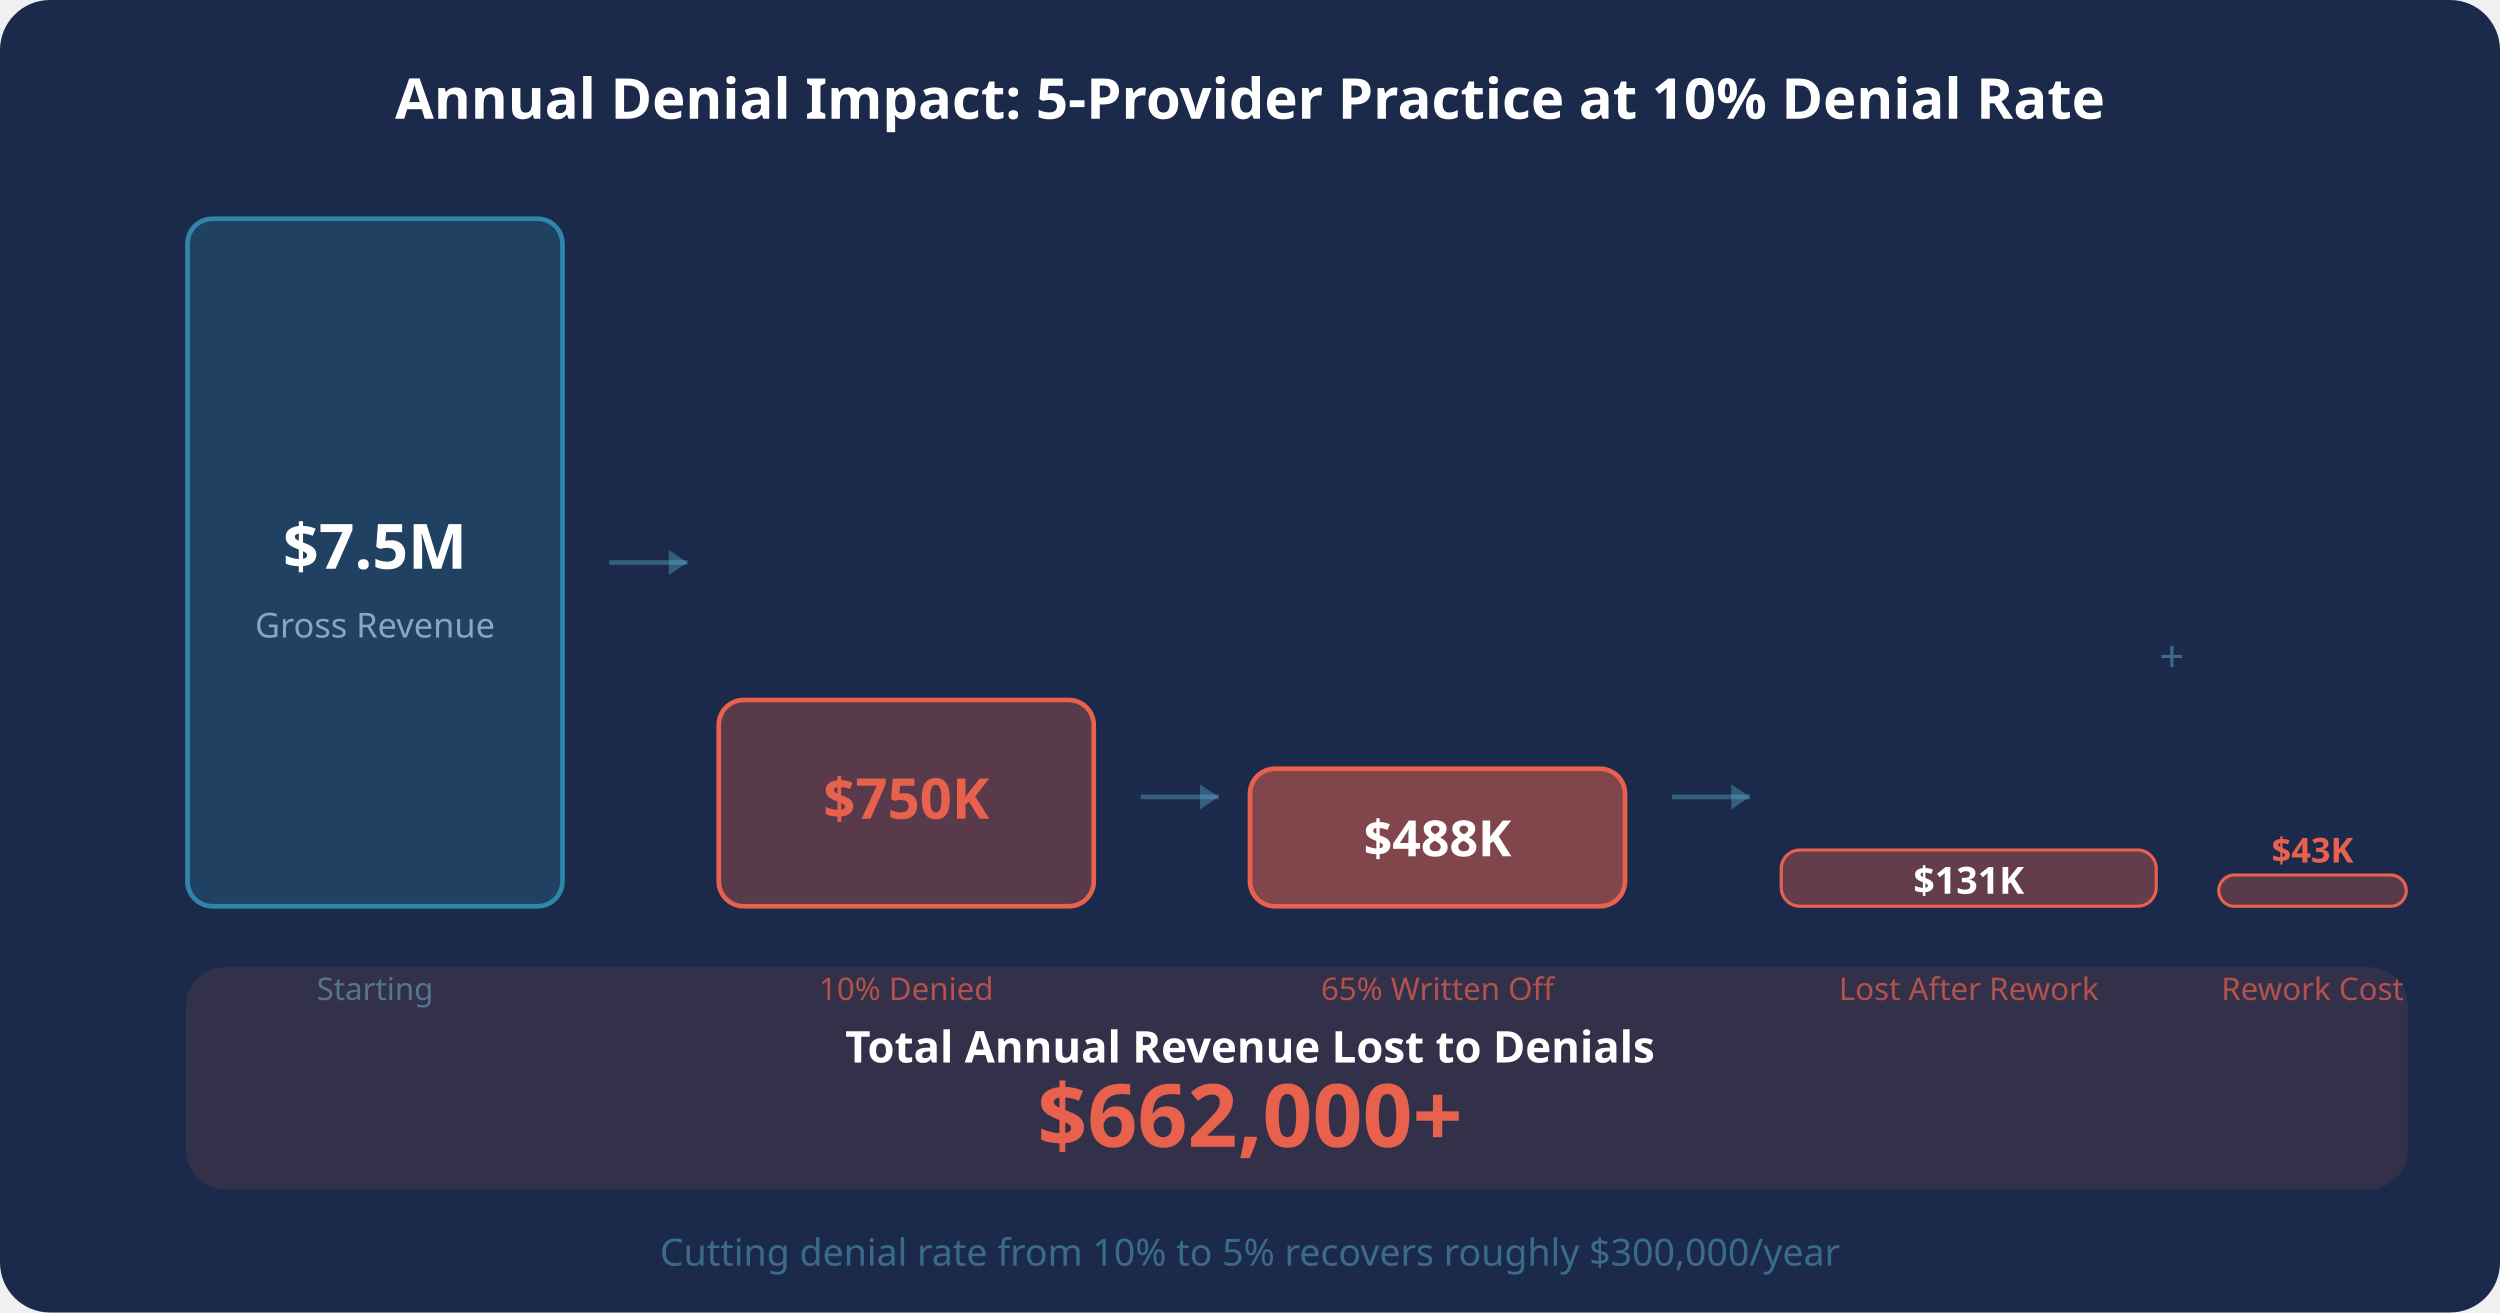
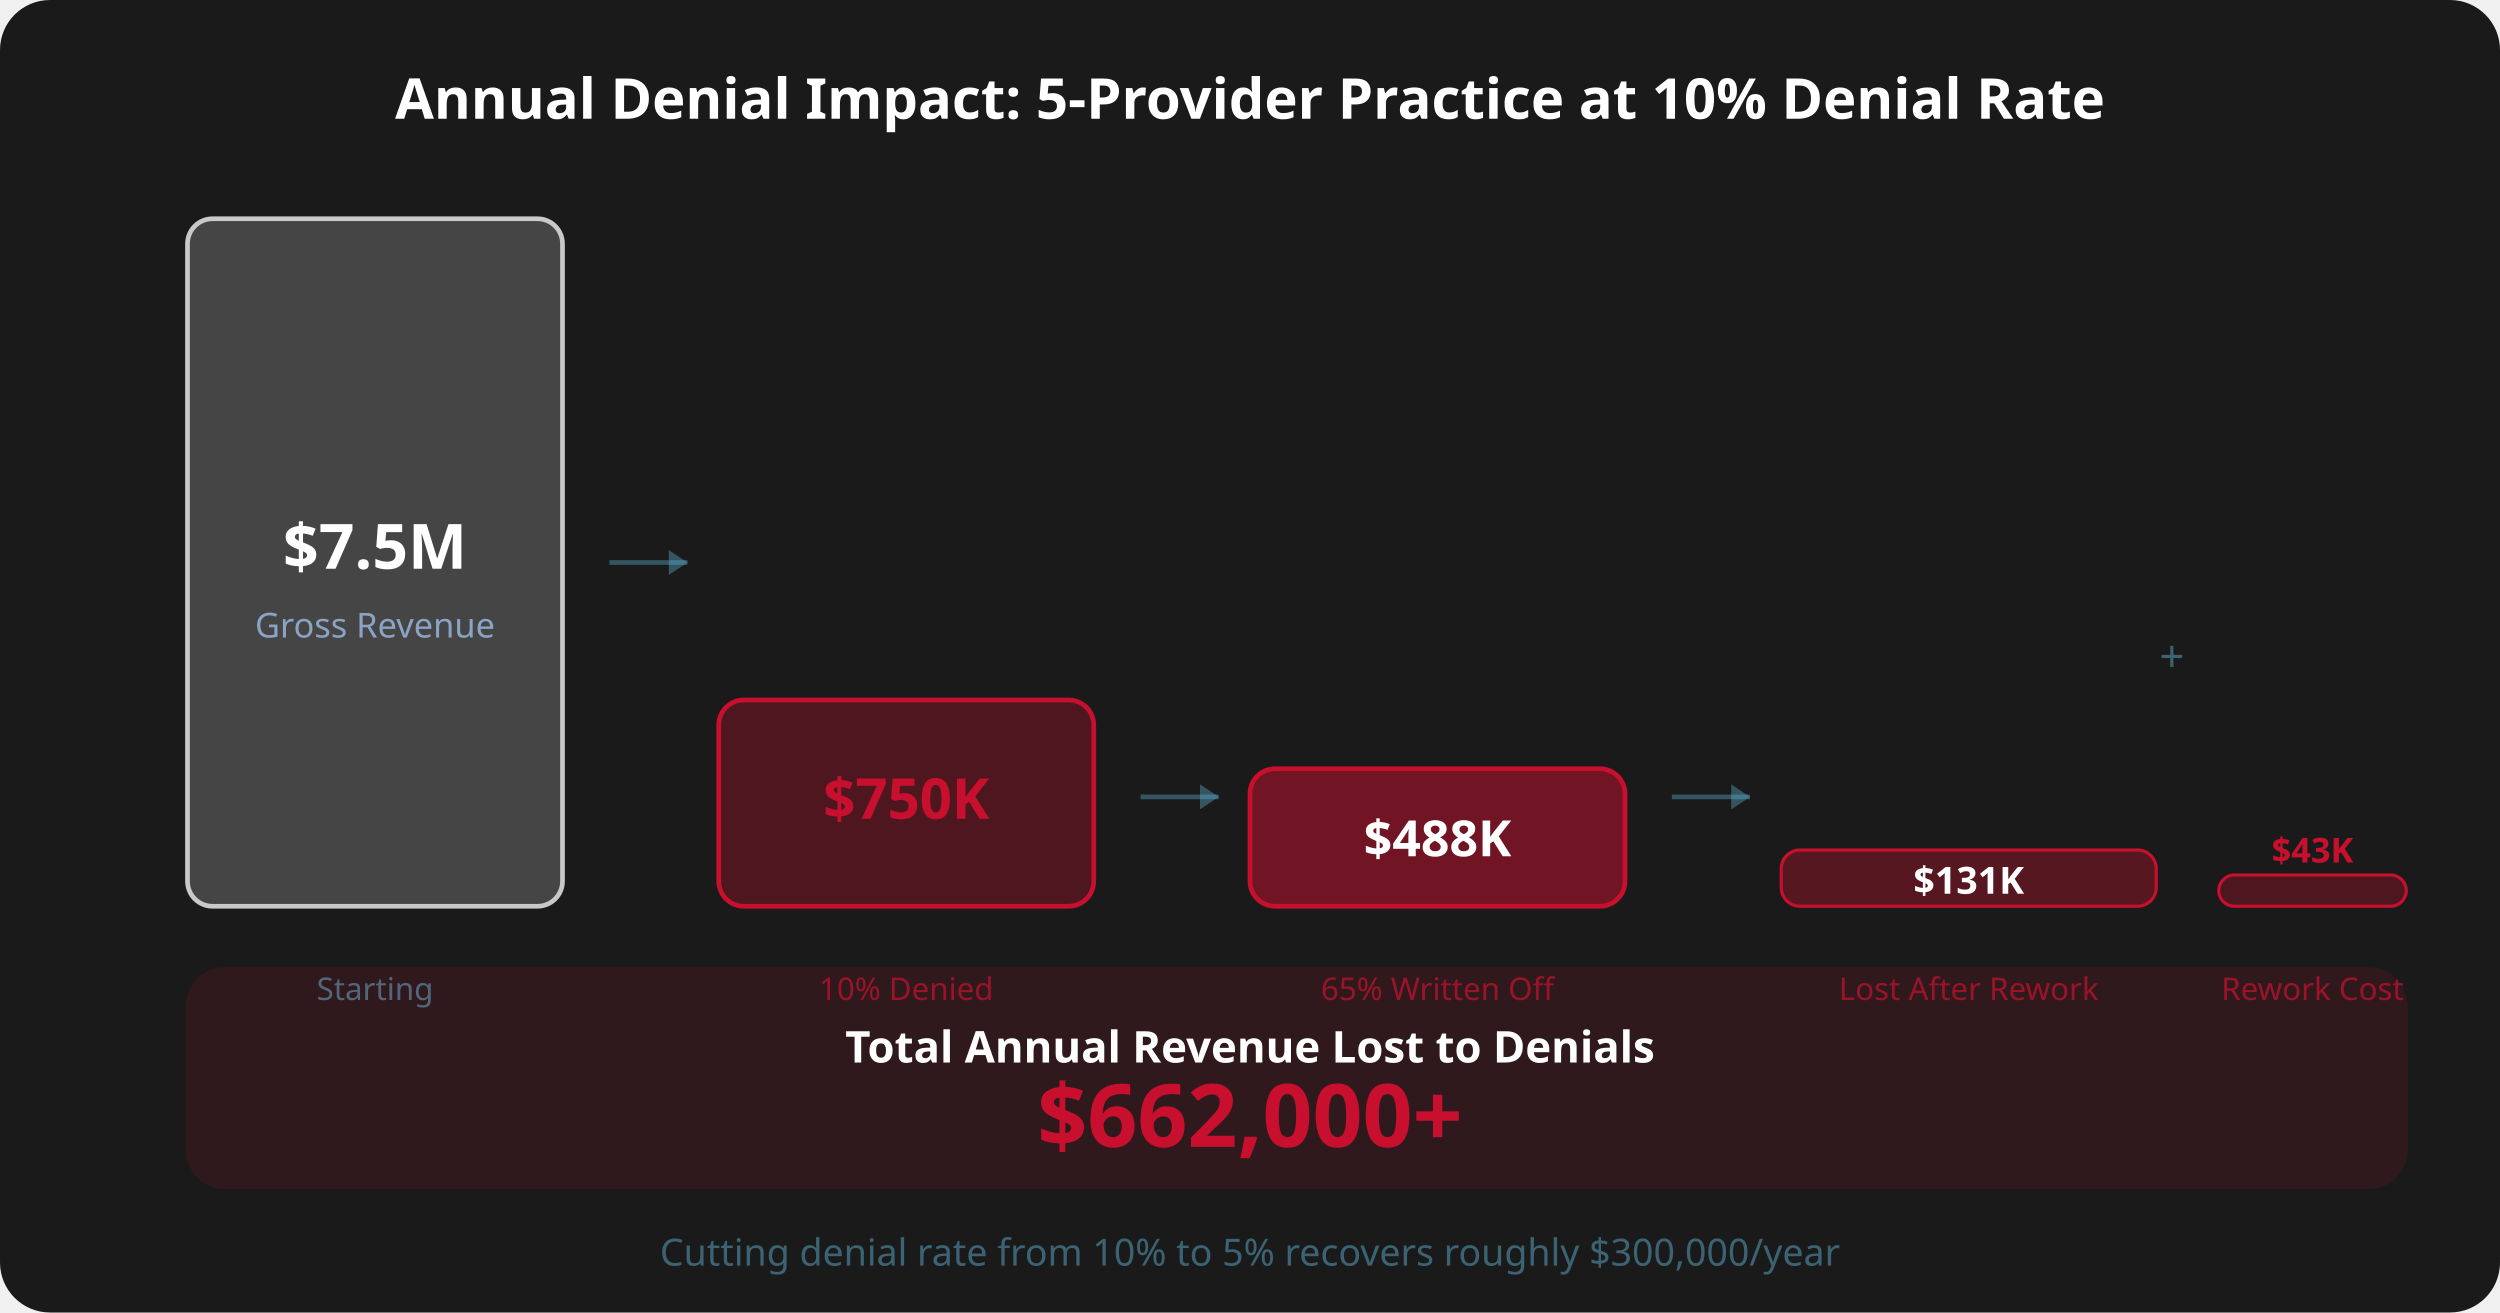
<svg xmlns="http://www.w3.org/2000/svg" width="800" height="420" viewBox="0 0 800 420" fill="none">
-   <rect width="800" height="420" rx="16" fill="#1B2A4A" />
+   <rect width="800" height="420" rx="16" fill="#1A1A1A" />
  <text x="400" y="38" font-family="system-ui, sans-serif" font-size="18" font-weight="700" fill="white" text-anchor="middle">Annual Denial Impact: 5-Provider Practice at 10% Denial Rate</text>
  <g transform="translate(60, 70)">
-     <rect x="0" y="0" width="120" height="220" rx="8" fill="#2E86AB" opacity="0.25" />
-     <rect x="0" y="0" width="120" height="220" rx="8" fill="none" stroke="#2E86AB" stroke-width="1.5" />
+     <rect x="0" y="0" width="120" height="220" rx="8" fill="#C9C9C9" opacity="0.25" />
+     <rect x="0" y="0" width="120" height="220" rx="8" fill="none" stroke="#C9C9C9" stroke-width="1.5" />
    <text x="60" y="112" font-family="system-ui, sans-serif" font-size="20" font-weight="700" fill="white" text-anchor="middle">$7.5M</text>
    <text x="60" y="134" font-family="system-ui, sans-serif" font-size="11" fill="#8BA4C4" text-anchor="middle">Gross Revenue</text>
    <text x="60" y="250" font-family="system-ui, sans-serif" font-size="10" fill="#5BACCC" opacity="0.6" text-anchor="middle">Starting</text>
  </g>
  <line x1="195" y1="180" x2="220" y2="180" stroke="#5BACCC" stroke-width="1.5" opacity="0.4" />
  <polygon points="220,180 214,176 214,184" fill="#5BACCC" opacity="0.4" />
  <g transform="translate(230, 70)">
-     <rect x="0" y="154" width="120" height="66" rx="8" fill="#E8614D" opacity="0.3" />
-     <rect x="0" y="154" width="120" height="66" rx="8" fill="none" stroke="#E8614D" stroke-width="1.5" />
-     <text x="60" y="192" font-family="system-ui, sans-serif" font-size="18" font-weight="700" fill="#E8614D" text-anchor="middle">$750K</text>
-     <text x="60" y="250" font-family="system-ui, sans-serif" font-size="10" fill="#E8614D" opacity="0.7" text-anchor="middle">10% Denied</text>
+     <rect x="0" y="154" width="120" height="66" rx="8" fill="#C8102E" opacity="0.3" />
+     <rect x="0" y="154" width="120" height="66" rx="8" fill="none" stroke="#C8102E" stroke-width="1.5" />
+     <text x="60" y="192" font-family="system-ui, sans-serif" font-size="18" font-weight="700" fill="#C8102E" text-anchor="middle">$750K</text>
+     <text x="60" y="250" font-family="system-ui, sans-serif" font-size="10" fill="#C8102E" opacity="0.7" text-anchor="middle">10% Denied</text>
  </g>
  <line x1="365" y1="255" x2="390" y2="255" stroke="#5BACCC" stroke-width="1.5" opacity="0.4" />
  <polygon points="390,255 384,251 384,259" fill="#5BACCC" opacity="0.4" />
  <g transform="translate(400, 70)">
-     <rect x="0" y="176" width="120" height="44" rx="8" fill="#E8614D" opacity="0.5" />
-     <rect x="0" y="176" width="120" height="44" rx="8" fill="none" stroke="#E8614D" stroke-width="1.5" />
+     <rect x="0" y="176" width="120" height="44" rx="8" fill="#C8102E" opacity="0.5" />
+     <rect x="0" y="176" width="120" height="44" rx="8" fill="none" stroke="#C8102E" stroke-width="1.5" />
    <text x="60" y="204" font-family="system-ui, sans-serif" font-size="16" font-weight="700" fill="white" text-anchor="middle">$488K</text>
-     <text x="60" y="250" font-family="system-ui, sans-serif" font-size="10" fill="#E8614D" opacity="0.7" text-anchor="middle">65% Written Off</text>
+     <text x="60" y="250" font-family="system-ui, sans-serif" font-size="10" fill="#C8102E" opacity="0.7" text-anchor="middle">65% Written Off</text>
  </g>
  <line x1="535" y1="255" x2="560" y2="255" stroke="#5BACCC" stroke-width="1.5" opacity="0.4" />
  <polygon points="560,255 554,251 554,259" fill="#5BACCC" opacity="0.4" />
  <g transform="translate(570, 70)">
-     <rect x="0" y="202" width="120" height="18" rx="6" fill="#E8614D" opacity="0.35" />
-     <rect x="0" y="202" width="120" height="18" rx="6" fill="none" stroke="#E8614D" stroke-width="1" />
+     <rect x="0" y="202" width="120" height="18" rx="6" fill="#C8102E" opacity="0.35" />
+     <rect x="0" y="202" width="120" height="18" rx="6" fill="none" stroke="#C8102E" stroke-width="1" />
    <text x="60" y="216" font-family="system-ui, sans-serif" font-size="12" font-weight="700" fill="white" text-anchor="middle">$131K</text>
-     <text x="60" y="250" font-family="system-ui, sans-serif" font-size="10" fill="#E8614D" opacity="0.7" text-anchor="middle">Lost After Rework</text>
+     <text x="60" y="250" font-family="system-ui, sans-serif" font-size="10" fill="#C8102E" opacity="0.7" text-anchor="middle">Lost After Rework</text>
  </g>
  <text x="695" y="215" font-family="system-ui, sans-serif" font-size="14" fill="#5BACCC" opacity="0.5" text-anchor="middle">+</text>
  <g transform="translate(710, 70)">
-     <rect x="0" y="210" width="60" height="10" rx="5" fill="#E8614D" opacity="0.3" />
-     <rect x="0" y="210" width="60" height="10" rx="5" fill="none" stroke="#E8614D" stroke-width="1" />
-     <text x="30" y="206" font-family="system-ui, sans-serif" font-size="11" font-weight="600" fill="#E8614D" text-anchor="middle">$43K</text>
-     <text x="30" y="250" font-family="system-ui, sans-serif" font-size="10" fill="#E8614D" opacity="0.7" text-anchor="middle">Rework Cost</text>
+     <rect x="0" y="210" width="60" height="10" rx="5" fill="#C8102E" opacity="0.3" />
+     <rect x="0" y="210" width="60" height="10" rx="5" fill="none" stroke="#C8102E" stroke-width="1" />
+     <text x="30" y="206" font-family="system-ui, sans-serif" font-size="11" font-weight="600" fill="#C8102E" text-anchor="middle">$43K</text>
+     <text x="30" y="250" font-family="system-ui, sans-serif" font-size="10" fill="#C8102E" opacity="0.7" text-anchor="middle">Rework Cost</text>
  </g>
-   <rect x="60" y="310" width="710" height="70" rx="12" fill="#E8614D" opacity="0.12" stroke="#E8614D" stroke-width="1" />
+   <rect x="60" y="310" width="710" height="70" rx="12" fill="#C8102E" opacity="0.12" stroke="#C8102E" stroke-width="1" />
  <text x="400" y="340" font-family="system-ui, sans-serif" font-size="14" font-weight="600" fill="white" text-anchor="middle">Total Annual Revenue Lost to Denials</text>
-   <text x="400" y="367" font-family="system-ui, sans-serif" font-size="28" font-weight="800" fill="#E8614D" text-anchor="middle">$662,000+</text>
+   <text x="400" y="367" font-family="system-ui, sans-serif" font-size="28" font-weight="800" fill="#C8102E" text-anchor="middle">$662,000+</text>
  <text x="400" y="405" font-family="system-ui, sans-serif" font-size="12" fill="#5BACCC" opacity="0.5" text-anchor="middle">Cutting denial rate from 10% to 5% recovers roughly $300,000/year</text>
</svg>
